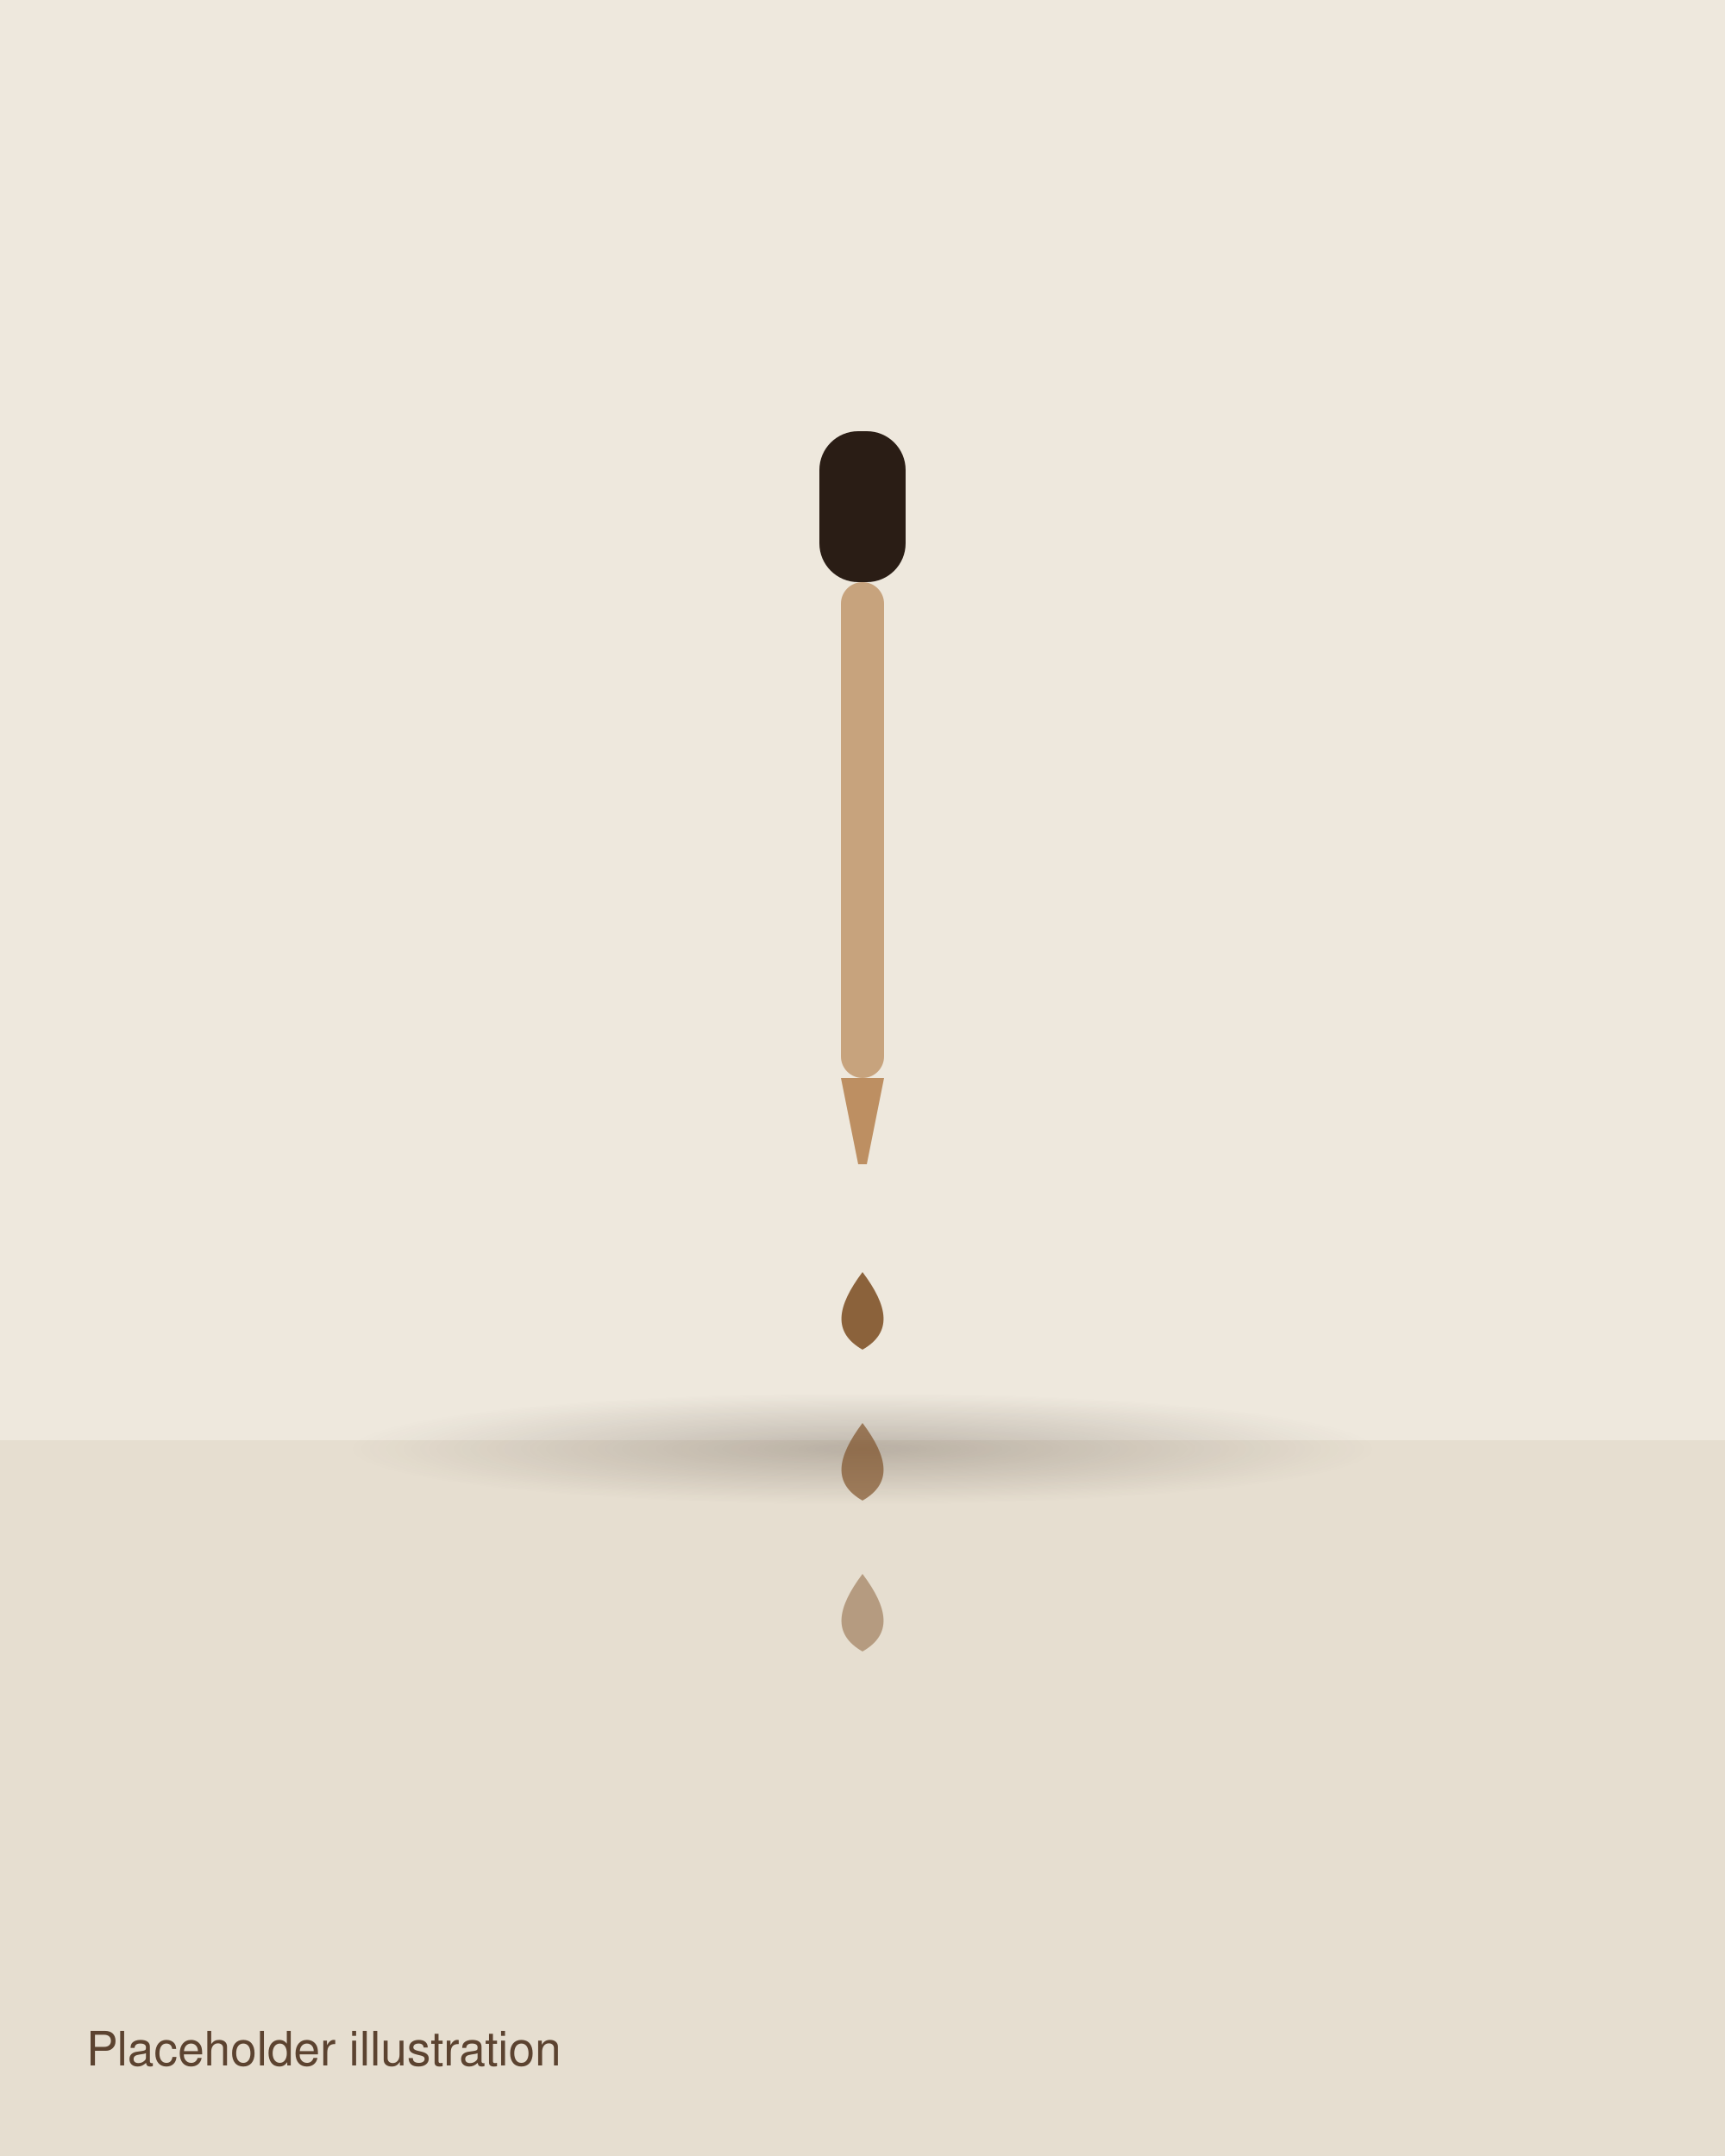
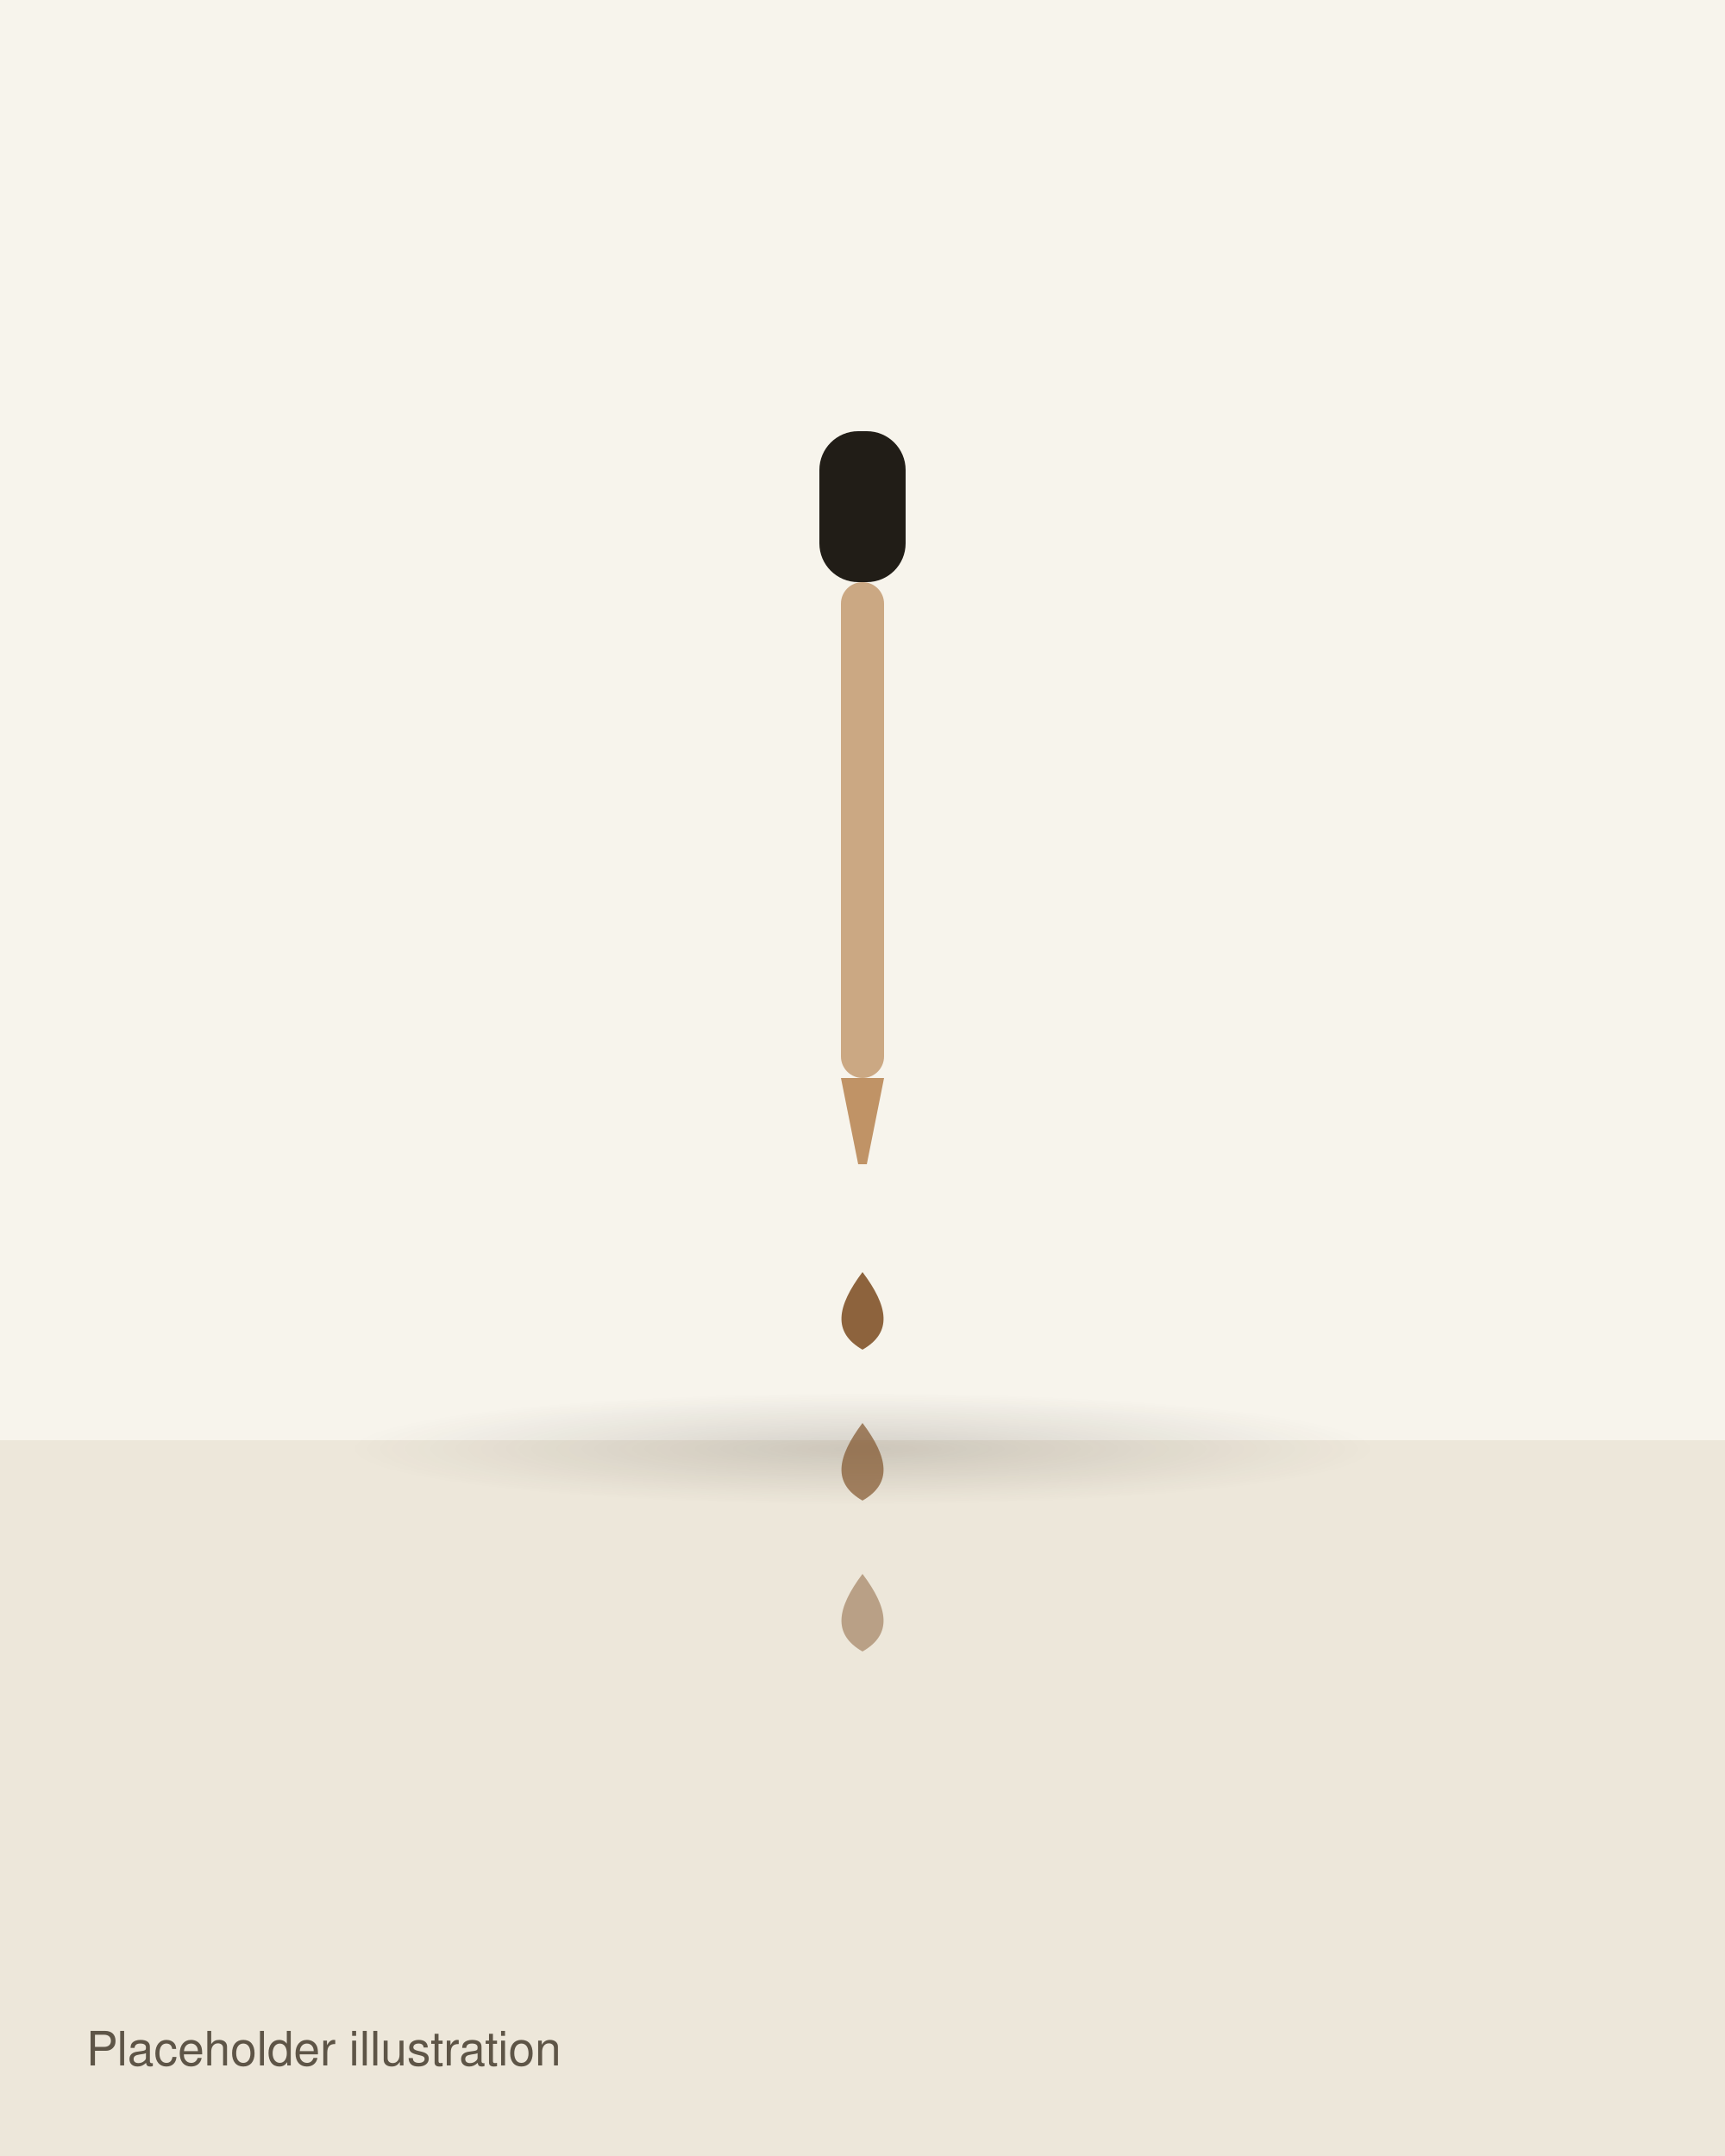
<svg xmlns="http://www.w3.org/2000/svg" viewBox="0 0 800 1000" width="800" height="1000" role="img" aria-label="Illustration placeholder: Chamomile &amp; Linden Extract texture">
  <defs>
    <linearGradient id="glass" x1="0" y1="0" x2="1" y2="0">
      <stop offset="0" stop-color="#4E2E12" />
      <stop offset="0.35" stop-color="#A8692E" />
      <stop offset="0.6" stop-color="#7A4A1E" />
      <stop offset="1" stop-color="#4E2E12" />
    </linearGradient>
    <linearGradient id="gilt" x1="0" y1="0" x2="1" y2="0">
-       <stop offset="0" stop-color="#8C6A2F" />
-       <stop offset="0.45" stop-color="#E2CB97" />
-       <stop offset="1" stop-color="#8C6A2F" />
+       <stop offset="0" stop-color="#8F6437" />
+       <stop offset="0.45" stop-color="#D9BE93" />
+       <stop offset="1" stop-color="#8F6437" />
    </linearGradient>
    <radialGradient id="floorShadow" cx="0.5" cy="0.5" r="0.5">
-       <stop offset="0" stop-color="#2A1D15" stop-opacity="0.24" />
+       <stop offset="0" stop-color="#211D17" stop-opacity="0.16" />
      <stop offset="1" stop-color="#2A1D15" stop-opacity="0" />
    </radialGradient>
  </defs>
-   <rect width="800" height="1000" fill="#EEE8DD" />
-   <rect y="668" width="800" height="332" fill="#E6DED0" />
+   <rect width="800" height="1000" fill="#F7F4EC" />
+   <rect y="668" width="800" height="332" fill="#EDE7DA" />
  <ellipse cx="400" cy="672" rx="240" ry="26" fill="url(#floorShadow)" />
-   <rect x="380" y="200" width="40" height="70" rx="18" fill="#2A1D15" />
+   <rect x="380" y="200" width="40" height="70" rx="18" fill="#211D17" />
  <rect x="390" y="270" width="20" height="230" rx="10" fill="#A8692E" opacity="0.55" />
  <path d="M390 500 L410 500 L402 540 L398 540 Z" fill="#A8692E" opacity="0.7" />
  <path d="M400 590 C412 606 414 618 400 626 C386 618 388 606 400 590 Z" fill="#7A4A1E" opacity="0.85" />
  <path d="M400 660 C412 676 414 688 400 696 C386 688 388 676 400 660 Z" fill="#7A4A1E" opacity="0.65" />
  <path d="M400 730 C412 746 414 758 400 766 C386 758 388 746 400 730 Z" fill="#7A4A1E" opacity="0.45" />
-   <text x="40" y="958" font-family="Helvetica, Arial, sans-serif" font-size="22" fill="#5C4330">Placeholder illustration</text>
+   <text x="40" y="958" font-family="Helvetica, Arial, sans-serif" font-size="22" fill="#5E5547">Placeholder illustration</text>
</svg>
